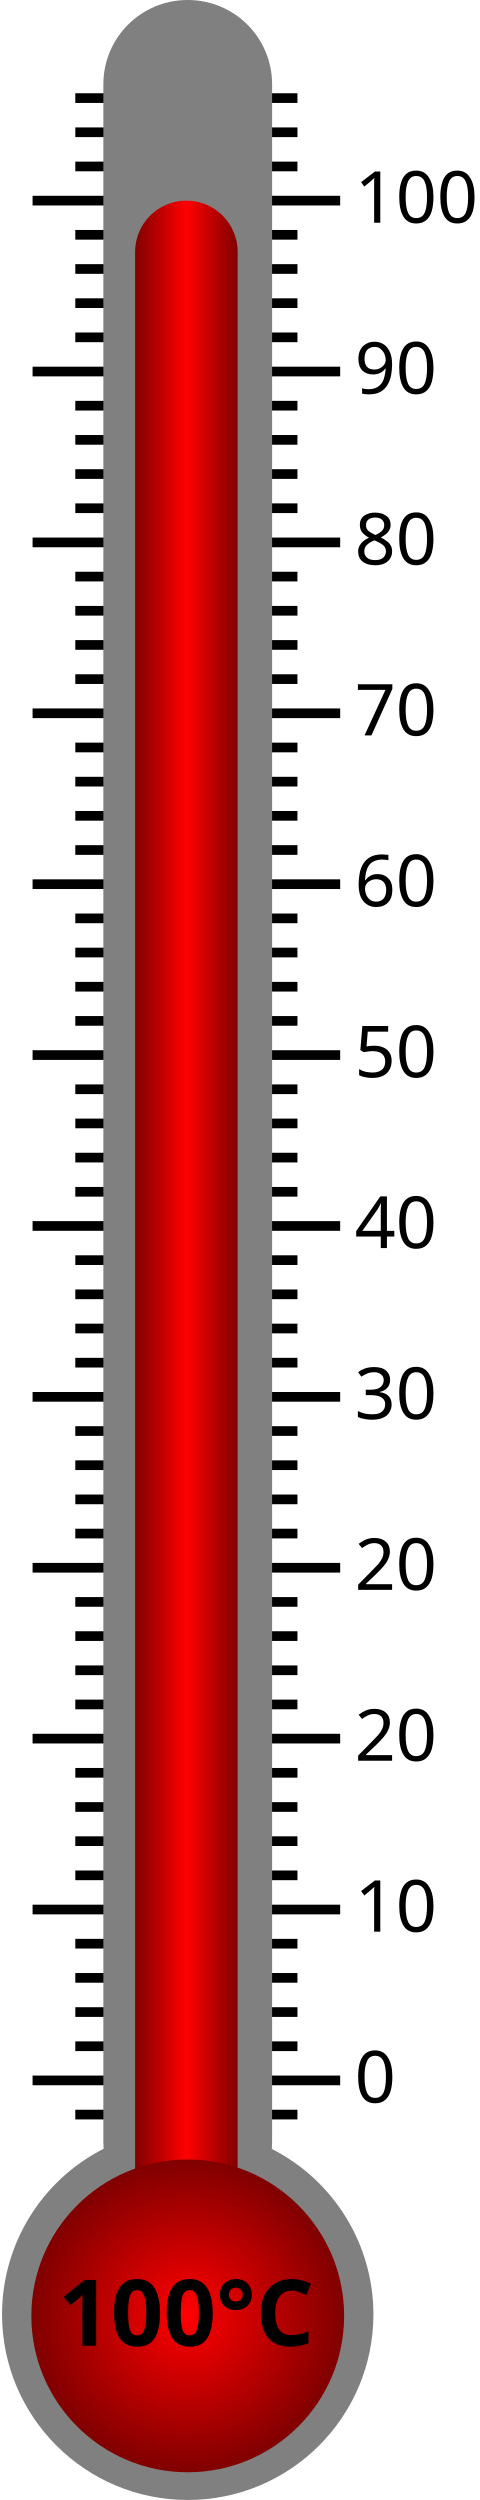
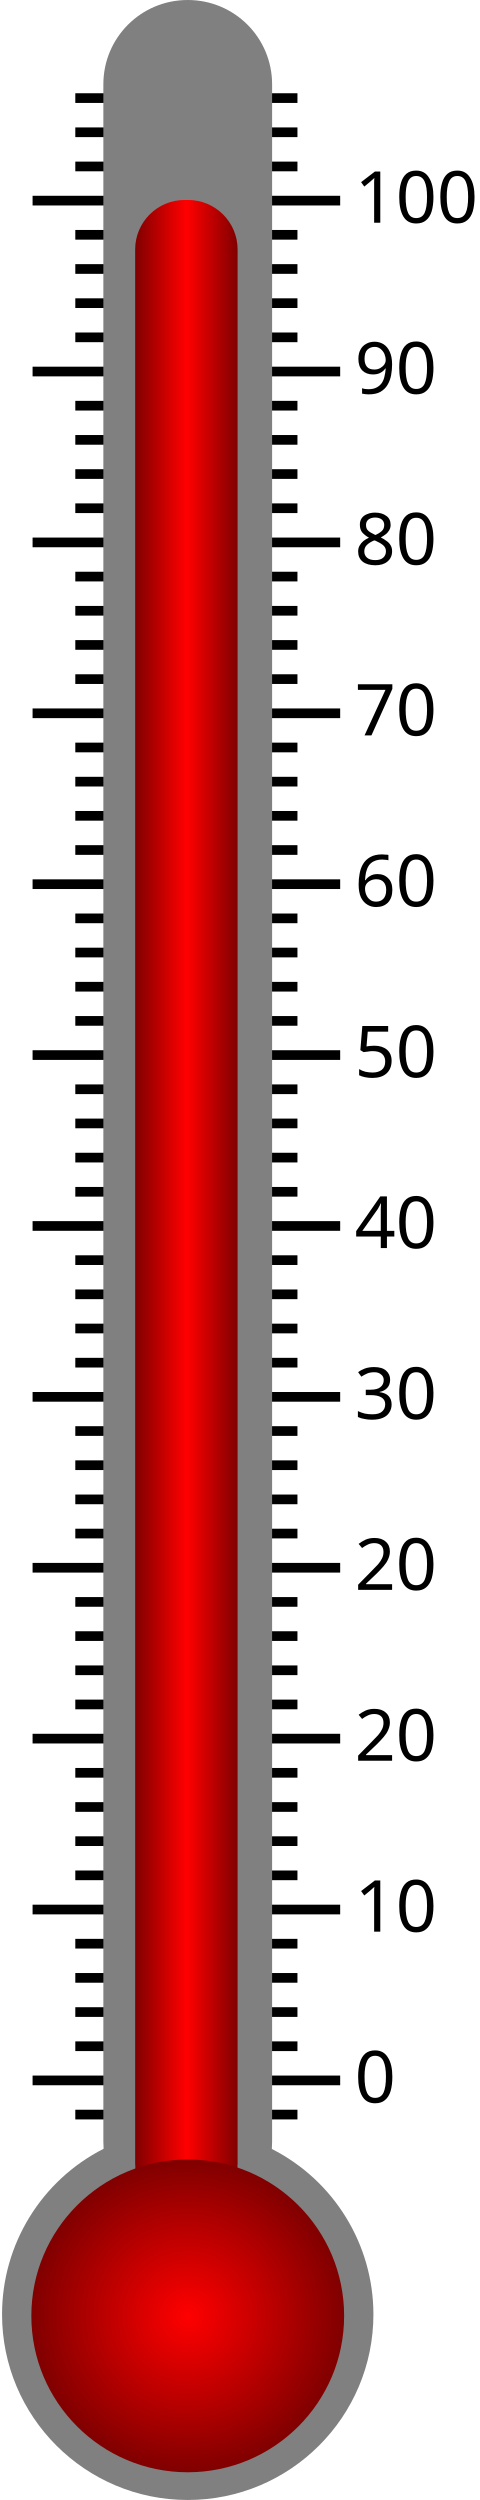
<svg xmlns="http://www.w3.org/2000/svg" xmlns:xlink="http://www.w3.org/1999/xlink" width="115" height="600" viewBox="0 0 30.427 158.75" version="1.1" id="svg8">
  <defs id="defs2">
    <linearGradient id="linearGradient4842">
      <stop style="stop-color:#800000;stop-opacity:1" offset="0" id="stop4838" />
      <stop id="stop4846" offset="0.5" style="stop-color:#ff0000;stop-opacity:1" />
      <stop style="stop-color:#800000;stop-opacity:1" offset="1" id="stop4840" />
    </linearGradient>
    <linearGradient id="linearGradient4830">
      <stop id="stop4828" offset="0" style="stop-color:#ff0000;stop-opacity:1" />
      <stop id="stop4826" offset="1" style="stop-color:#800000;stop-opacity:1;" />
    </linearGradient>
    <radialGradient xlink:href="#linearGradient4830" id="radialGradient4832" cx="-777.071" cy="-132.429" fx="-777.071" fy="-132.429" r="48.429" gradientUnits="userSpaceOnUse" spreadMethod="pad" gradientTransform="matrix(0.205067,0,0,0.205067,171.2725,312.4647)" />
-     <linearGradient xlink:href="#linearGradient4842" id="linearGradient4844" x1="-275.167" y1="-520.562" x2="-243.417" y2="-520.562" gradientUnits="userSpaceOnUse" gradientTransform="matrix(0.205067,0,0,0.205067,65.00719,287.5818)" />
+     <linearGradient xlink:href="#linearGradient4842" id="linearGradient4844" x1="-275.167" y1="-520.562" x2="-243.417" y2="-520.562" gradientUnits="userSpaceOnUse" gradientTransform="matrix(0.2048399,0,0,0.1980165,64.9483,-146.8887)" />
  </defs>
  <g id="layer1" transform="translate(0,-138.25)">
    <path style="fill:none;stroke:#000000;stroke-width:0.615;stroke-linecap:butt;stroke-linejoin:miter;stroke-miterlimit:4;stroke-dasharray:none;stroke-opacity:1" d="M 4.782,272.526 H 18.888" id="path4509" />
    <path id="path4549" d="M 2.069,270.356 H 21.601" style="fill:none;stroke:#000000;stroke-width:0.615;stroke-linecap:butt;stroke-linejoin:miter;stroke-miterlimit:4;stroke-dasharray:none;stroke-opacity:1" />
    <path style="fill:none;stroke:#000000;stroke-width:0.615;stroke-linecap:butt;stroke-linejoin:miter;stroke-miterlimit:4;stroke-dasharray:none;stroke-opacity:1" d="M 4.782,268.186 H 18.888" id="path4551" />
    <path id="path4553" d="M 4.782,266.016 H 18.888" style="fill:none;stroke:#000000;stroke-width:0.615;stroke-linecap:butt;stroke-linejoin:miter;stroke-miterlimit:4;stroke-dasharray:none;stroke-opacity:1" />
    <path style="fill:none;stroke:#000000;stroke-width:0.615;stroke-linecap:butt;stroke-linejoin:miter;stroke-miterlimit:4;stroke-dasharray:none;stroke-opacity:1" d="M 4.782,263.845 H 18.888" id="path4555" />
    <path id="path4557" d="M 4.782,261.675 H 18.888" style="fill:none;stroke:#000000;stroke-width:0.615;stroke-linecap:butt;stroke-linejoin:miter;stroke-miterlimit:4;stroke-dasharray:none;stroke-opacity:1" />
    <path style="fill:none;stroke:#000000;stroke-width:0.615;stroke-linecap:butt;stroke-linejoin:miter;stroke-miterlimit:4;stroke-dasharray:none;stroke-opacity:1" d="M 2.069,259.505 H 21.601" id="path4559" />
    <path id="path4625" d="M 4.782,257.334 H 18.888" style="fill:none;stroke:#000000;stroke-width:0.615;stroke-linecap:butt;stroke-linejoin:miter;stroke-miterlimit:4;stroke-dasharray:none;stroke-opacity:1" />
    <path style="fill:none;stroke:#000000;stroke-width:0.615;stroke-linecap:butt;stroke-linejoin:miter;stroke-miterlimit:4;stroke-dasharray:none;stroke-opacity:1" d="M 4.782,255.164 H 18.888" id="path4627" />
    <path id="path4629" d="M 4.782,252.994 H 18.888" style="fill:none;stroke:#000000;stroke-width:0.615;stroke-linecap:butt;stroke-linejoin:miter;stroke-miterlimit:4;stroke-dasharray:none;stroke-opacity:1" />
    <path style="fill:none;stroke:#000000;stroke-width:0.615;stroke-linecap:butt;stroke-linejoin:miter;stroke-miterlimit:4;stroke-dasharray:none;stroke-opacity:1" d="M 4.782,250.823 H 18.888" id="path4631" />
    <path id="path4633" d="M 2.069,248.653 H 21.601" style="fill:none;stroke:#000000;stroke-width:0.615;stroke-linecap:butt;stroke-linejoin:miter;stroke-miterlimit:4;stroke-dasharray:none;stroke-opacity:1" />
    <path style="fill:none;stroke:#000000;stroke-width:0.615;stroke-linecap:butt;stroke-linejoin:miter;stroke-miterlimit:4;stroke-dasharray:none;stroke-opacity:1" d="M 4.782,246.483 H 18.888" id="path4635" />
    <path id="path4637" d="M 4.782,244.313 H 18.888" style="fill:none;stroke:#000000;stroke-width:0.615;stroke-linecap:butt;stroke-linejoin:miter;stroke-miterlimit:4;stroke-dasharray:none;stroke-opacity:1" />
    <path style="fill:none;stroke:#000000;stroke-width:0.615;stroke-linecap:butt;stroke-linejoin:miter;stroke-miterlimit:4;stroke-dasharray:none;stroke-opacity:1" d="M 4.782,242.142 H 18.888" id="path4639" />
    <path id="path4641" d="M 4.782,239.972 H 18.888" style="fill:none;stroke:#000000;stroke-width:0.615;stroke-linecap:butt;stroke-linejoin:miter;stroke-miterlimit:4;stroke-dasharray:none;stroke-opacity:1" />
    <path style="fill:none;stroke:#000000;stroke-width:0.615;stroke-linecap:butt;stroke-linejoin:miter;stroke-miterlimit:4;stroke-dasharray:none;stroke-opacity:1" d="M 2.069,237.802 H 21.601" id="path4643" />
    <path id="path4645" d="M 4.782,235.631 H 18.888" style="fill:none;stroke:#000000;stroke-width:0.615;stroke-linecap:butt;stroke-linejoin:miter;stroke-miterlimit:4;stroke-dasharray:none;stroke-opacity:1" />
    <path style="fill:none;stroke:#000000;stroke-width:0.615;stroke-linecap:butt;stroke-linejoin:miter;stroke-miterlimit:4;stroke-dasharray:none;stroke-opacity:1" d="M 4.782,233.461 H 18.888" id="path4647" />
    <path id="path4649" d="M 4.782,231.291 H 18.888" style="fill:none;stroke:#000000;stroke-width:0.615;stroke-linecap:butt;stroke-linejoin:miter;stroke-miterlimit:4;stroke-dasharray:none;stroke-opacity:1" />
    <path style="fill:none;stroke:#000000;stroke-width:0.615;stroke-linecap:butt;stroke-linejoin:miter;stroke-miterlimit:4;stroke-dasharray:none;stroke-opacity:1" d="M 4.782,229.121 H 18.888" id="path4651" />
    <path id="path4653" d="M 2.069,226.95 H 21.601" style="fill:none;stroke:#000000;stroke-width:0.615;stroke-linecap:butt;stroke-linejoin:miter;stroke-miterlimit:4;stroke-dasharray:none;stroke-opacity:1" />
    <path style="fill:none;stroke:#000000;stroke-width:0.615;stroke-linecap:butt;stroke-linejoin:miter;stroke-miterlimit:4;stroke-dasharray:none;stroke-opacity:1" d="M 4.782,224.78 H 18.888" id="path4655" />
    <path id="path4657" d="M 4.782,222.61 H 18.888" style="fill:none;stroke:#000000;stroke-width:0.615;stroke-linecap:butt;stroke-linejoin:miter;stroke-miterlimit:4;stroke-dasharray:none;stroke-opacity:1" />
    <path style="fill:none;stroke:#000000;stroke-width:0.615;stroke-linecap:butt;stroke-linejoin:miter;stroke-miterlimit:4;stroke-dasharray:none;stroke-opacity:1" d="M 4.782,220.439 H 18.888" id="path4659" />
    <path id="path4661" d="M 4.782,218.269 H 18.888" style="fill:none;stroke:#000000;stroke-width:0.615;stroke-linecap:butt;stroke-linejoin:miter;stroke-miterlimit:4;stroke-dasharray:none;stroke-opacity:1" />
    <path style="fill:none;stroke:#000000;stroke-width:0.615;stroke-linecap:butt;stroke-linejoin:miter;stroke-miterlimit:4;stroke-dasharray:none;stroke-opacity:1" d="M 2.069,216.099 H 21.601" id="path4663" />
    <path id="path4665" d="M 4.782,213.929 H 18.888" style="fill:none;stroke:#000000;stroke-width:0.615;stroke-linecap:butt;stroke-linejoin:miter;stroke-miterlimit:4;stroke-dasharray:none;stroke-opacity:1" />
    <path style="fill:none;stroke:#000000;stroke-width:0.615;stroke-linecap:butt;stroke-linejoin:miter;stroke-miterlimit:4;stroke-dasharray:none;stroke-opacity:1" d="M 4.782,211.758 H 18.888" id="path4667" />
    <path id="path4669" d="M 4.782,209.588 H 18.888" style="fill:none;stroke:#000000;stroke-width:0.615;stroke-linecap:butt;stroke-linejoin:miter;stroke-miterlimit:4;stroke-dasharray:none;stroke-opacity:1" />
    <path style="fill:none;stroke:#000000;stroke-width:0.615;stroke-linecap:butt;stroke-linejoin:miter;stroke-miterlimit:4;stroke-dasharray:none;stroke-opacity:1" d="M 4.782,207.418 H 18.888" id="path4671" />
    <path id="path4673" d="M 2.069,205.247 H 21.601" style="fill:none;stroke:#000000;stroke-width:0.615;stroke-linecap:butt;stroke-linejoin:miter;stroke-miterlimit:4;stroke-dasharray:none;stroke-opacity:1" />
    <path style="fill:none;stroke:#000000;stroke-width:0.615;stroke-linecap:butt;stroke-linejoin:miter;stroke-miterlimit:4;stroke-dasharray:none;stroke-opacity:1" d="M 4.782,203.077 H 18.888" id="path4675" />
    <path id="path4677" d="M 4.782,200.907 H 18.888" style="fill:none;stroke:#000000;stroke-width:0.615;stroke-linecap:butt;stroke-linejoin:miter;stroke-miterlimit:4;stroke-dasharray:none;stroke-opacity:1" />
    <path style="fill:none;stroke:#000000;stroke-width:0.615;stroke-linecap:butt;stroke-linejoin:miter;stroke-miterlimit:4;stroke-dasharray:none;stroke-opacity:1" d="M 4.782,198.736 H 18.888" id="path4679" />
    <path id="path4681" d="M 4.782,196.566 H 18.888" style="fill:none;stroke:#000000;stroke-width:0.615;stroke-linecap:butt;stroke-linejoin:miter;stroke-miterlimit:4;stroke-dasharray:none;stroke-opacity:1" />
    <path style="fill:none;stroke:#000000;stroke-width:0.615;stroke-linecap:butt;stroke-linejoin:miter;stroke-miterlimit:4;stroke-dasharray:none;stroke-opacity:1" d="M 2.069,194.396 H 21.601" id="path4683" />
    <path style="fill:none;stroke:#000000;stroke-width:0.615;stroke-linecap:butt;stroke-linejoin:miter;stroke-miterlimit:4;stroke-dasharray:none;stroke-opacity:1" d="M 4.782,192.226 H 18.888" id="path4685" />
    <path id="path4687" d="M 4.782,190.055 H 18.888" style="fill:none;stroke:#000000;stroke-width:0.615;stroke-linecap:butt;stroke-linejoin:miter;stroke-miterlimit:4;stroke-dasharray:none;stroke-opacity:1" />
    <path style="fill:none;stroke:#000000;stroke-width:0.615;stroke-linecap:butt;stroke-linejoin:miter;stroke-miterlimit:4;stroke-dasharray:none;stroke-opacity:1" d="M 4.782,187.885 H 18.888" id="path4689" />
    <path id="path4691" d="M 4.782,185.715 H 18.888" style="fill:none;stroke:#000000;stroke-width:0.615;stroke-linecap:butt;stroke-linejoin:miter;stroke-miterlimit:4;stroke-dasharray:none;stroke-opacity:1" />
    <path style="fill:none;stroke:#000000;stroke-width:0.615;stroke-linecap:butt;stroke-linejoin:miter;stroke-miterlimit:4;stroke-dasharray:none;stroke-opacity:1" d="M 2.069,183.544 H 21.601" id="path4693" />
    <path id="path4695" d="M 4.782,181.374 H 18.888" style="fill:none;stroke:#000000;stroke-width:0.615;stroke-linecap:butt;stroke-linejoin:miter;stroke-miterlimit:4;stroke-dasharray:none;stroke-opacity:1" />
    <path style="fill:none;stroke:#000000;stroke-width:0.615;stroke-linecap:butt;stroke-linejoin:miter;stroke-miterlimit:4;stroke-dasharray:none;stroke-opacity:1" d="M 4.782,179.204 H 18.888" id="path4697" />
    <path id="path4699" d="M 4.782,177.034 H 18.888" style="fill:none;stroke:#000000;stroke-width:0.615;stroke-linecap:butt;stroke-linejoin:miter;stroke-miterlimit:4;stroke-dasharray:none;stroke-opacity:1" />
    <path style="fill:none;stroke:#000000;stroke-width:0.615;stroke-linecap:butt;stroke-linejoin:miter;stroke-miterlimit:4;stroke-dasharray:none;stroke-opacity:1" d="M 4.782,174.863 H 18.888" id="path4701" />
    <path id="path4703" d="M 2.069,172.693 H 21.601" style="fill:none;stroke:#000000;stroke-width:0.615;stroke-linecap:butt;stroke-linejoin:miter;stroke-miterlimit:4;stroke-dasharray:none;stroke-opacity:1" />
    <path style="fill:none;stroke:#000000;stroke-width:0.615;stroke-linecap:butt;stroke-linejoin:miter;stroke-miterlimit:4;stroke-dasharray:none;stroke-opacity:1" d="M 4.782,170.523 H 18.888" id="path4705" />
    <path id="path4707" d="M 4.782,168.352 H 18.888" style="fill:none;stroke:#000000;stroke-width:0.615;stroke-linecap:butt;stroke-linejoin:miter;stroke-miterlimit:4;stroke-dasharray:none;stroke-opacity:1" />
    <path style="fill:none;stroke:#000000;stroke-width:0.615;stroke-linecap:butt;stroke-linejoin:miter;stroke-miterlimit:4;stroke-dasharray:none;stroke-opacity:1" d="M 4.782,166.182 H 18.888" id="path4709" />
    <path id="path4711" d="M 4.782,164.012 H 18.888" style="fill:none;stroke:#000000;stroke-width:0.615;stroke-linecap:butt;stroke-linejoin:miter;stroke-miterlimit:4;stroke-dasharray:none;stroke-opacity:1" />
    <path style="fill:none;stroke:#000000;stroke-width:0.615;stroke-linecap:butt;stroke-linejoin:miter;stroke-miterlimit:4;stroke-dasharray:none;stroke-opacity:1" d="M 2.069,161.842 H 21.601" id="path4713" />
    <path id="path4715" d="M 4.782,159.671 H 18.888" style="fill:none;stroke:#000000;stroke-width:0.615;stroke-linecap:butt;stroke-linejoin:miter;stroke-miterlimit:4;stroke-dasharray:none;stroke-opacity:1" />
    <path style="fill:none;stroke:#000000;stroke-width:0.615;stroke-linecap:butt;stroke-linejoin:miter;stroke-miterlimit:4;stroke-dasharray:none;stroke-opacity:1" d="M 4.782,157.501 H 18.888" id="path4717" />
    <path id="path4719" d="M 4.782,155.331 H 18.888" style="fill:none;stroke:#000000;stroke-width:0.615;stroke-linecap:butt;stroke-linejoin:miter;stroke-miterlimit:4;stroke-dasharray:none;stroke-opacity:1" />
    <path style="fill:none;stroke:#000000;stroke-width:0.615;stroke-linecap:butt;stroke-linejoin:miter;stroke-miterlimit:4;stroke-dasharray:none;stroke-opacity:1" d="M 4.782,153.16 H 18.888" id="path4721" />
    <path id="path4723" d="M 2.069,150.99 H 21.601" style="fill:none;stroke:#000000;stroke-width:0.615;stroke-linecap:butt;stroke-linejoin:miter;stroke-miterlimit:4;stroke-dasharray:none;stroke-opacity:1" />
    <path id="path4792" d="M 4.782,148.82 H 18.888" style="fill:none;stroke:#000000;stroke-width:0.615;stroke-linecap:butt;stroke-linejoin:miter;stroke-miterlimit:4;stroke-dasharray:none;stroke-opacity:1" />
    <path style="fill:none;stroke:#000000;stroke-width:0.615;stroke-linecap:butt;stroke-linejoin:miter;stroke-miterlimit:4;stroke-dasharray:none;stroke-opacity:1" d="M 4.782,146.649 H 18.888" id="path4794" />
    <path id="path4796" d="M 4.782,144.479 H 18.888" style="fill:none;stroke:#000000;stroke-width:0.615;stroke-linecap:butt;stroke-linejoin:miter;stroke-miterlimit:4;stroke-dasharray:none;stroke-opacity:1" />
    <path style="opacity:1;fill:#808080;fill-opacity:1;stroke-width:0.055" d="m 17.279,274.263 v -130.655 c 0,-2.969 -2.39,-5.358 -5.358,-5.358 -2.969,0 -5.358,2.39 -5.358,5.358 v 130.655 c 0,0.146 0.006,0.29 0.017,0.433 -3.957,2.011 -6.45,6.073 -6.45,10.512 -1.64e-5,6.512 5.279,11.791 11.791,11.791 6.512,-4e-5 11.791,-5.279 11.791,-11.791 -0.005,-4.434 -2.498,-8.491 -6.451,-10.499 0.012,-0.147 0.018,-0.296 0.018,-0.446 z" id="path4485" />
-     <rect style="opacity:1;fill:url(#linearGradient4844);fill-opacity:1;stroke-width:0.615;stroke-miterlimit:4;stroke-dasharray:none" id="bar" width="6.511" height="132.388" x="8.58" y="150.99" ry="3.255" />
+     <rect style="opacity:1;fill:url(#linearGradient4844);fill-opacity:1;stroke-width:0.604;stroke-miterlimit:4;stroke-dasharray:none" id="bar" width="6.504" height="127.836" x="8.583" y="-278.784" ry="3.144" transform="scale(1,-1)" />
    <text xml:space="preserve" style="font-style:normal;font-variant:normal;font-weight:normal;font-stretch:normal;font-size:4.563px;line-height:2.852px;font-family:'Courier 10 Pitch';-inkscape-font-specification:'Courier 10 Pitch';letter-spacing:0px;word-spacing:0px;fill:#000000;fill-opacity:1;stroke:none;stroke-width:0.054px;stroke-linecap:butt;stroke-linejoin:miter;stroke-opacity:1" x="22.522" y="271.761" id="text4746">
      <tspan id="tspan4744" x="22.522" y="271.761" style="stroke-width:0.054px">0</tspan>
    </text>
    <text id="text4750" y="260.91" x="22.522" style="font-style:normal;font-variant:normal;font-weight:normal;font-stretch:normal;font-size:4.563px;line-height:2.852px;font-family:'Courier 10 Pitch';-inkscape-font-specification:'Courier 10 Pitch';letter-spacing:0px;word-spacing:0px;fill:#000000;fill-opacity:1;stroke:none;stroke-width:0.054px;stroke-linecap:butt;stroke-linejoin:miter;stroke-opacity:1" xml:space="preserve">
      <tspan style="stroke-width:0.054px" y="260.91" x="22.522" id="tspan4748">10</tspan>
    </text>
    <text xml:space="preserve" style="font-style:normal;font-variant:normal;font-weight:normal;font-stretch:normal;font-size:4.563px;line-height:2.852px;font-family:'Courier 10 Pitch';-inkscape-font-specification:'Courier 10 Pitch';letter-spacing:0px;word-spacing:0px;fill:#000000;fill-opacity:1;stroke:none;stroke-width:0.054px;stroke-linecap:butt;stroke-linejoin:miter;stroke-opacity:1" x="22.522" y="250.058" id="text4754">
      <tspan id="tspan4752" x="22.522" y="250.058" style="stroke-width:0.054px">20</tspan>
    </text>
    <text id="text4758" y="239.207" x="22.522" style="font-style:normal;font-variant:normal;font-weight:normal;font-stretch:normal;font-size:4.563px;line-height:2.852px;font-family:'Courier 10 Pitch';-inkscape-font-specification:'Courier 10 Pitch';letter-spacing:0px;word-spacing:0px;fill:#000000;fill-opacity:1;stroke:none;stroke-width:0.054px;stroke-linecap:butt;stroke-linejoin:miter;stroke-opacity:1" xml:space="preserve">
      <tspan style="stroke-width:0.054px" y="239.207" x="22.522" id="tspan4756">20</tspan>
    </text>
    <text xml:space="preserve" style="font-style:normal;font-variant:normal;font-weight:normal;font-stretch:normal;font-size:4.563px;line-height:2.852px;font-family:'Courier 10 Pitch';-inkscape-font-specification:'Courier 10 Pitch';letter-spacing:0px;word-spacing:0px;fill:#000000;fill-opacity:1;stroke:none;stroke-width:0.054px;stroke-linecap:butt;stroke-linejoin:miter;stroke-opacity:1" x="22.522" y="228.356" id="text4762">
      <tspan id="tspan4760" x="22.522" y="228.356" style="stroke-width:0.054px">30</tspan>
    </text>
    <text id="text4766" y="217.504" x="22.522" style="font-style:normal;font-variant:normal;font-weight:normal;font-stretch:normal;font-size:4.563px;line-height:2.852px;font-family:'Courier 10 Pitch';-inkscape-font-specification:'Courier 10 Pitch';letter-spacing:0px;word-spacing:0px;fill:#000000;fill-opacity:1;stroke:none;stroke-width:0.054px;stroke-linecap:butt;stroke-linejoin:miter;stroke-opacity:1" xml:space="preserve">
      <tspan style="stroke-width:0.054px" y="217.504" x="22.522" id="tspan4764">40</tspan>
    </text>
    <text xml:space="preserve" style="font-style:normal;font-variant:normal;font-weight:normal;font-stretch:normal;font-size:4.563px;line-height:2.852px;font-family:'Courier 10 Pitch';-inkscape-font-specification:'Courier 10 Pitch';letter-spacing:0px;word-spacing:0px;fill:#000000;fill-opacity:1;stroke:none;stroke-width:0.054px;stroke-linecap:butt;stroke-linejoin:miter;stroke-opacity:1" x="22.522" y="206.653" id="text4770">
      <tspan id="tspan4768" x="22.522" y="206.653" style="stroke-width:0.054px">50</tspan>
    </text>
    <text id="text4774" y="195.801" x="22.522" style="font-style:normal;font-variant:normal;font-weight:normal;font-stretch:normal;font-size:4.563px;line-height:2.852px;font-family:'Courier 10 Pitch';-inkscape-font-specification:'Courier 10 Pitch';letter-spacing:0px;word-spacing:0px;fill:#000000;fill-opacity:1;stroke:none;stroke-width:0.054px;stroke-linecap:butt;stroke-linejoin:miter;stroke-opacity:1" xml:space="preserve">
      <tspan style="stroke-width:0.054px" y="195.801" x="22.522" id="tspan4772">60</tspan>
    </text>
    <text xml:space="preserve" style="font-style:normal;font-variant:normal;font-weight:normal;font-stretch:normal;font-size:4.563px;line-height:2.852px;font-family:'Courier 10 Pitch';-inkscape-font-specification:'Courier 10 Pitch';letter-spacing:0px;word-spacing:0px;fill:#000000;fill-opacity:1;stroke:none;stroke-width:0.054px;stroke-linecap:butt;stroke-linejoin:miter;stroke-opacity:1" x="22.522" y="184.95" id="text4778">
      <tspan id="tspan4776" x="22.522" y="184.95" style="stroke-width:0.054px">70</tspan>
    </text>
    <text id="text4782" y="174.098" x="22.522" style="font-style:normal;font-variant:normal;font-weight:normal;font-stretch:normal;font-size:4.563px;line-height:2.852px;font-family:'Courier 10 Pitch';-inkscape-font-specification:'Courier 10 Pitch';letter-spacing:0px;word-spacing:0px;fill:#000000;fill-opacity:1;stroke:none;stroke-width:0.054px;stroke-linecap:butt;stroke-linejoin:miter;stroke-opacity:1" xml:space="preserve">
      <tspan style="stroke-width:0.054px" y="174.098" x="22.522" id="tspan4780">80</tspan>
    </text>
    <text xml:space="preserve" style="font-style:normal;font-variant:normal;font-weight:normal;font-stretch:normal;font-size:4.563px;line-height:2.852px;font-family:'Courier 10 Pitch';-inkscape-font-specification:'Courier 10 Pitch';letter-spacing:0px;word-spacing:0px;fill:#000000;fill-opacity:1;stroke:none;stroke-width:0.054px;stroke-linecap:butt;stroke-linejoin:miter;stroke-opacity:1" x="22.522" y="163.247" id="text4786">
      <tspan id="tspan4784" x="22.522" y="163.247" style="stroke-width:0.054px">90</tspan>
    </text>
    <text id="text4790" y="152.395" x="22.522" style="font-style:normal;font-variant:normal;font-weight:normal;font-stretch:normal;font-size:4.563px;line-height:2.852px;font-family:'Courier 10 Pitch';-inkscape-font-specification:'Courier 10 Pitch';letter-spacing:0px;word-spacing:0px;fill:#000000;fill-opacity:1;stroke:none;stroke-width:0.054px;stroke-linecap:butt;stroke-linejoin:miter;stroke-opacity:1" xml:space="preserve">
      <tspan style="stroke-width:0.054px" y="152.395" x="22.522" id="tspan4788">100</tspan>
    </text>
    <circle style="opacity:1;fill:url(#radialGradient4832);fill-opacity:1;stroke-width:0.615;stroke-miterlimit:4;stroke-dasharray:none" id="path4798" cx="11.921" cy="285.308" r="9.931" />
-     <text xml:space="preserve" style="font-style:normal;font-variant:normal;font-weight:normal;font-stretch:normal;font-size:5.842px;line-height:3.651px;font-family:'Courier 10 Pitch';-inkscape-font-specification:'Courier 10 Pitch';letter-spacing:0px;word-spacing:0px;fill:#000000;fill-opacity:1;stroke:none;stroke-width:0.1;stroke-linecap:butt;stroke-linejoin:miter;stroke-miterlimit:4;stroke-dasharray:none;stroke-opacity:1" x="3.699" y="287.201" id="text5026">
-       <tspan id="tspan5024" x="3.699" y="287.201" style="font-style:normal;font-variant:normal;font-weight:bold;font-stretch:normal;font-family:'Courier 10 Pitch';-inkscape-font-specification:'Courier 10 Pitch Bold';stroke:none;stroke-width:0.1;stroke-miterlimit:4;stroke-dasharray:none" dx="0 0 0 -0.65 -0.86">100°C</tspan>
-     </text>
  </g>
</svg>
